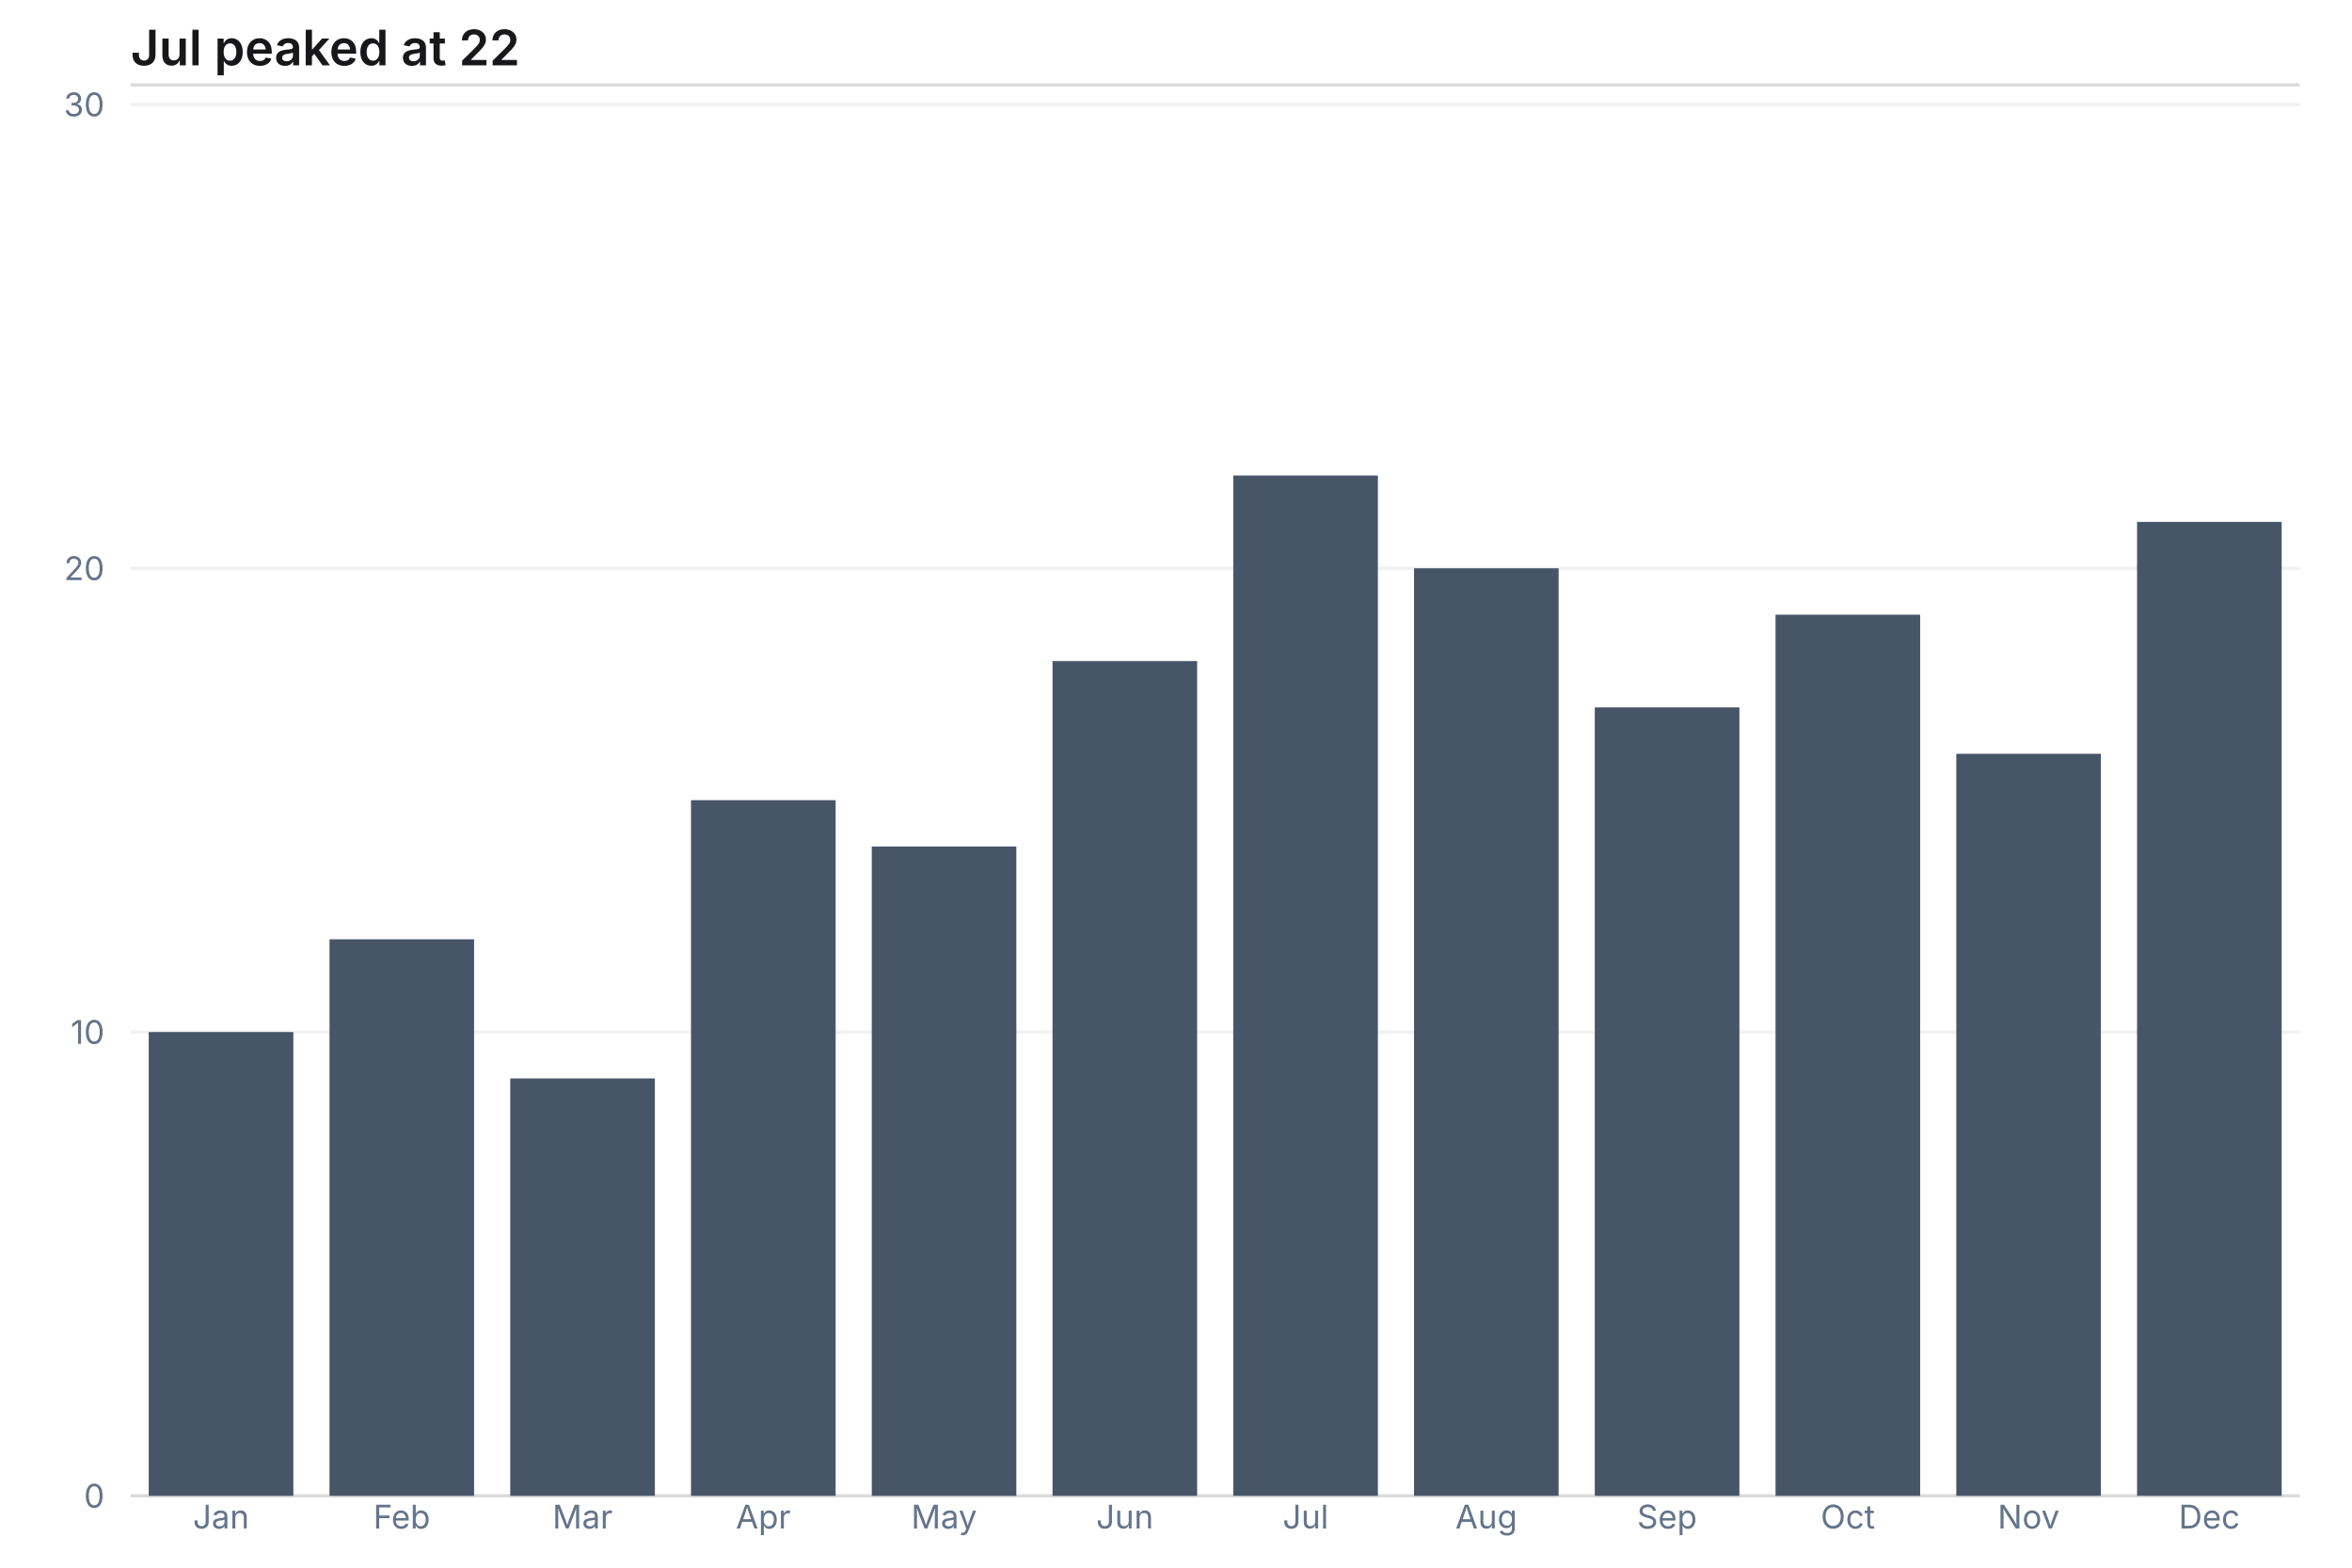
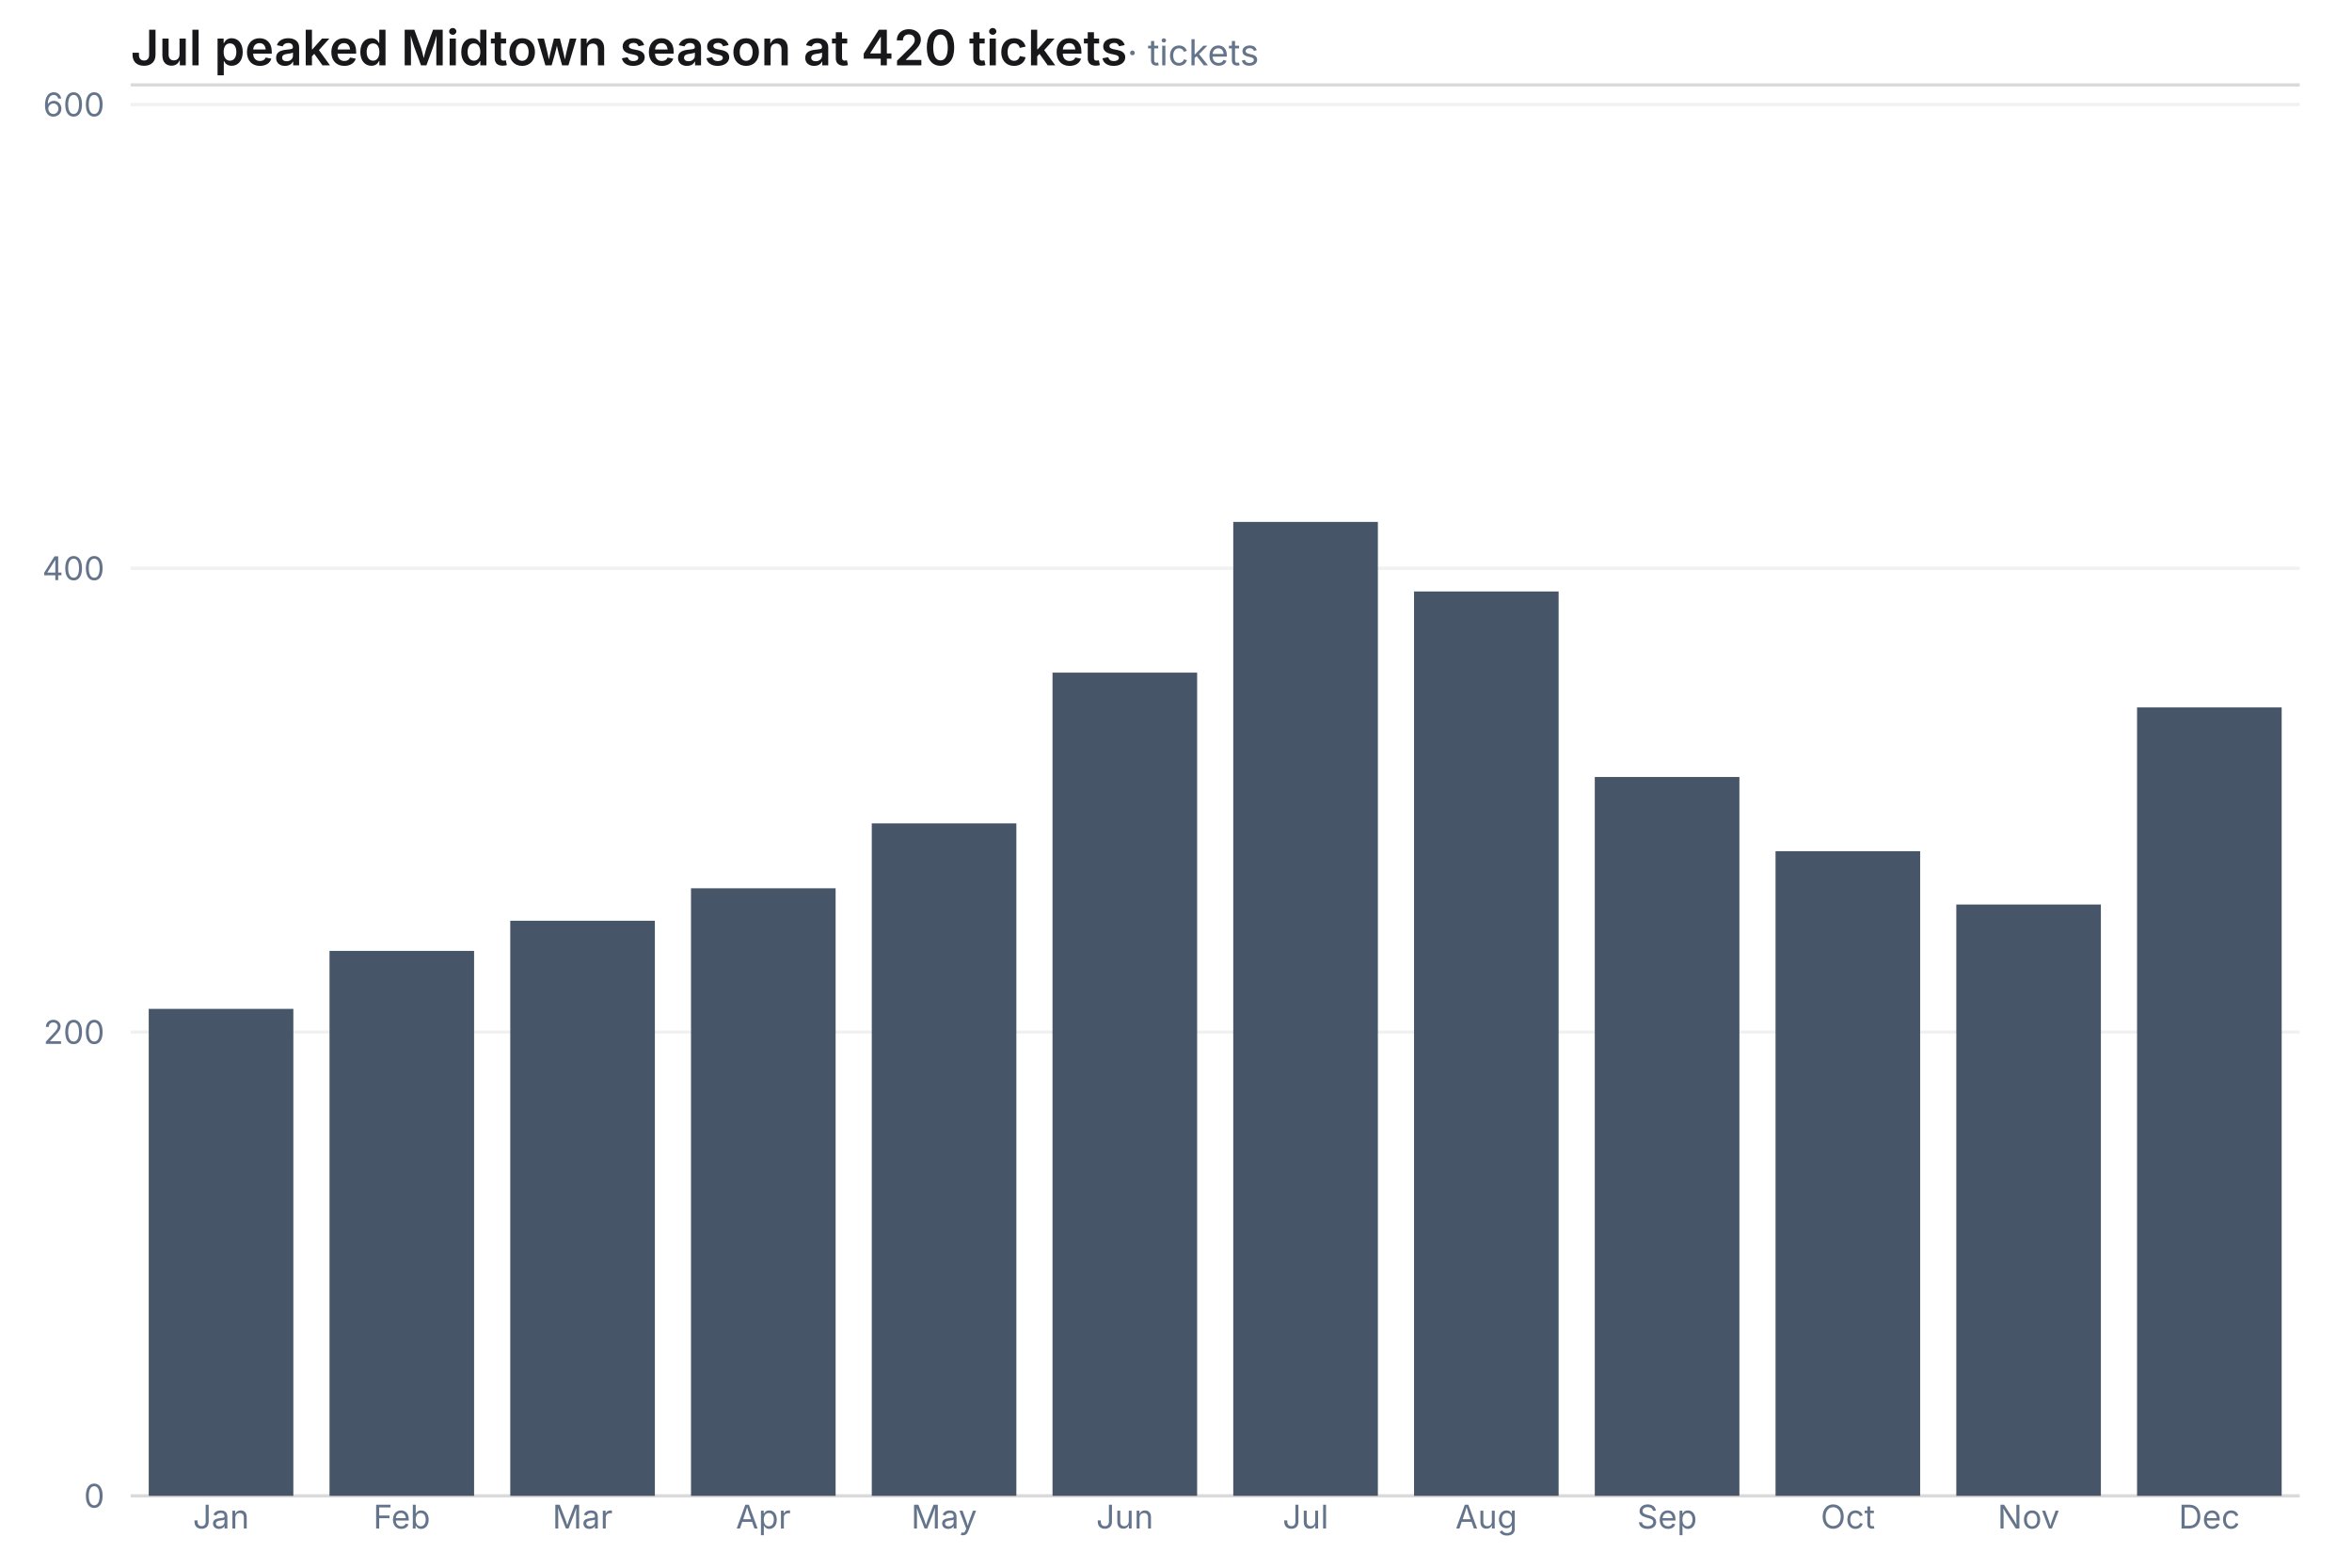
- <svg xmlns="http://www.w3.org/2000/svg" width="720" height="480" viewBox="0 0 720 480" role="img" aria-label="bar chart: Jul peaked at 22, 12 rows" aria-labelledby="mv-f2ca0b65d8753e21-title" aria-describedby="mv-f2ca0b65d8753e21-desc" data-markvis="2" data-chart-type="bar" data-id="mv-f2ca0b65d8753e21" font-family="Inter, ui-sans-serif, system-ui, -apple-system, &quot;Segoe UI&quot;, sans-serif" font-size="12">
-   <text x="40" y="20" text-anchor="start" font-size="15" font-weight="600" fill="#18181B">Jul peaked at 22</text>
+ <svg xmlns="http://www.w3.org/2000/svg" width="720" height="480" viewBox="0 0 720 480" role="img" aria-label="bar chart: Jul peaked Midtown season at 420 tickets (tickets), 12 rows" aria-labelledby="mv-871fc7f07bbf4b38-title" aria-describedby="mv-871fc7f07bbf4b38-desc" data-markvis="2" data-chart-type="bar" data-id="mv-871fc7f07bbf4b38" font-family="Inter, ui-sans-serif, system-ui, -apple-system, &quot;Segoe UI&quot;, sans-serif" font-size="12">
+   <text x="40" y="20" text-anchor="start" font-size="15" font-weight="600" fill="#18181B">Jul peaked Midtown season at 420 tickets<tspan font-size="11" font-weight="400" fill="#64748B"> · tickets</tspan>
+   </text>
  <line x1="40" x2="704" y1="26" y2="26" stroke="#18181B" stroke-opacity="0.16" stroke-width="1" data-title-rule="1" />
  <g fill="none" stroke="#18181B" stroke-opacity="0.06" stroke-width="1">
    <line x1="40" x2="704" y1="316" y2="316" />
    <line x1="40" x2="704" y1="174" y2="174" />
    <line x1="40" x2="704" y1="32" y2="32" />
  </g>
  <path d="M40 458 L704 458" fill="none" stroke="#18181B" stroke-opacity="0.16" stroke-width="1" />
  <g fill="#64748B" font-size="10" font-weight="400">
    <text x="32" y="458" text-anchor="end" dominant-baseline="middle">0</text>
-     <text x="32" y="316" text-anchor="end" dominant-baseline="middle">10</text>
-     <text x="32" y="174" text-anchor="end" dominant-baseline="middle">20</text>
-     <text x="32" y="32" text-anchor="end" dominant-baseline="middle">30</text>
+     <text x="32" y="316" text-anchor="end" dominant-baseline="middle">200</text>
+     <text x="32" y="174" text-anchor="end" dominant-baseline="middle">400</text>
+     <text x="32" y="32" text-anchor="end" dominant-baseline="middle">600</text>
    <text x="67.67" y="468" text-anchor="middle" font-size="10" data-full-label="Jan">Jan</text>
    <text x="123" y="468" text-anchor="middle" font-size="10" data-full-label="Feb">Feb</text>
    <text x="178.33" y="468" text-anchor="middle" font-size="10" data-full-label="Mar">Mar</text>
    <text x="233.67" y="468" text-anchor="middle" font-size="10" data-full-label="Apr">Apr</text>
    <text x="289" y="468" text-anchor="middle" font-size="10" data-full-label="May">May</text>
    <text x="344.33" y="468" text-anchor="middle" font-size="10" data-full-label="Jun">Jun</text>
    <text x="399.67" y="468" text-anchor="middle" font-size="10" data-full-label="Jul">Jul</text>
    <text x="455" y="468" text-anchor="middle" font-size="10" data-full-label="Aug">Aug</text>
    <text x="510.33" y="468" text-anchor="middle" font-size="10" data-full-label="Sep">Sep</text>
    <text x="565.67" y="468" text-anchor="middle" font-size="10" data-full-label="Oct">Oct</text>
    <text x="621" y="468" text-anchor="middle" font-size="10" data-full-label="Nov">Nov</text>
    <text x="676.33" y="468" text-anchor="middle" font-size="10" data-full-label="Dec">Dec</text>
  </g>
  <g>
-     <path d="M45.53 458 L89.8 458 L89.8 316 L45.53 316 Z" fill="#475569" data-x="Jan" data-series="tickets" data-y="10" />
-     <path d="M100.87 458 L145.13 458 L145.13 287.6 L100.87 287.6 Z" fill="#475569" data-x="Feb" data-series="tickets" data-y="12" />
-     <path d="M156.2 458 L200.47 458 L200.47 330.2 L156.2 330.2 Z" fill="#475569" data-x="Mar" data-series="tickets" data-y="9" />
-     <path d="M211.53 458 L255.8 458 L255.8 245 L211.53 245 Z" fill="#475569" data-x="Apr" data-series="tickets" data-y="15" />
-     <path d="M266.87 458 L311.13 458 L311.13 259.2 L266.87 259.2 Z" fill="#475569" data-x="May" data-series="tickets" data-y="14" />
-     <path d="M322.2 458 L366.47 458 L366.47 202.4 L322.2 202.4 Z" fill="#475569" data-x="Jun" data-series="tickets" data-y="18" />
-     <path d="M377.53 458 L421.8 458 L421.8 145.6 L377.53 145.6 Z" fill="#475569" data-x="Jul" data-series="tickets" data-y="22" />
-     <path d="M432.87 458 L477.13 458 L477.13 174 L432.87 174 Z" fill="#475569" data-x="Aug" data-series="tickets" data-y="20" />
-     <path d="M488.2 458 L532.47 458 L532.47 216.6 L488.2 216.6 Z" fill="#475569" data-x="Sep" data-series="tickets" data-y="17" />
-     <path d="M543.53 458 L587.8 458 L587.8 188.2 L543.53 188.2 Z" fill="#475569" data-x="Oct" data-series="tickets" data-y="19" />
-     <path d="M598.87 458 L643.13 458 L643.13 230.8 L598.87 230.8 Z" fill="#475569" data-x="Nov" data-series="tickets" data-y="16" />
-     <path d="M654.2 458 L698.47 458 L698.47 159.8 L654.2 159.8 Z" fill="#475569" data-x="Dec" data-series="tickets" data-y="21" />
+     <path d="M45.53 458 L89.8 458 L89.8 308.9 L45.53 308.9 Z" fill="#475569" data-x="Jan" data-series="tickets" data-y="210" />
+     <path d="M100.87 458 L145.13 458 L145.13 291.15 L100.87 291.15 Z" fill="#475569" data-x="Feb" data-series="tickets" data-y="235" />
+     <path d="M156.2 458 L200.47 458 L200.47 281.92 L156.2 281.92 Z" fill="#475569" data-x="Mar" data-series="tickets" data-y="248" />
+     <path d="M211.53 458 L255.8 458 L255.8 271.98 L211.53 271.98 Z" fill="#475569" data-x="Apr" data-series="tickets" data-y="262" />
+     <path d="M266.87 458 L311.13 458 L311.13 252.1 L266.87 252.1 Z" fill="#475569" data-x="May" data-series="tickets" data-y="290" />
+     <path d="M322.2 458 L366.47 458 L366.47 205.95 L322.2 205.95 Z" fill="#475569" data-x="Jun" data-series="tickets" data-y="355" />
+     <path d="M377.53 458 L421.8 458 L421.8 159.8 L377.53 159.8 Z" fill="#475569" data-x="Jul" data-series="tickets" data-y="420" />
+     <path d="M432.87 458 L477.13 458 L477.13 181.1 L432.87 181.1 Z" fill="#475569" data-x="Aug" data-series="tickets" data-y="390" />
+     <path d="M488.2 458 L532.47 458 L532.47 237.9 L488.2 237.9 Z" fill="#475569" data-x="Sep" data-series="tickets" data-y="310" />
+     <path d="M543.53 458 L587.8 458 L587.8 260.62 L543.53 260.62 Z" fill="#475569" data-x="Oct" data-series="tickets" data-y="278" />
+     <path d="M598.87 458 L643.13 458 L643.13 276.95 L598.87 276.95 Z" fill="#475569" data-x="Nov" data-series="tickets" data-y="255" />
+     <path d="M654.2 458 L698.47 458 L698.47 216.6 L654.2 216.6 Z" fill="#475569" data-x="Dec" data-series="tickets" data-y="340" />
  </g>
</svg>
